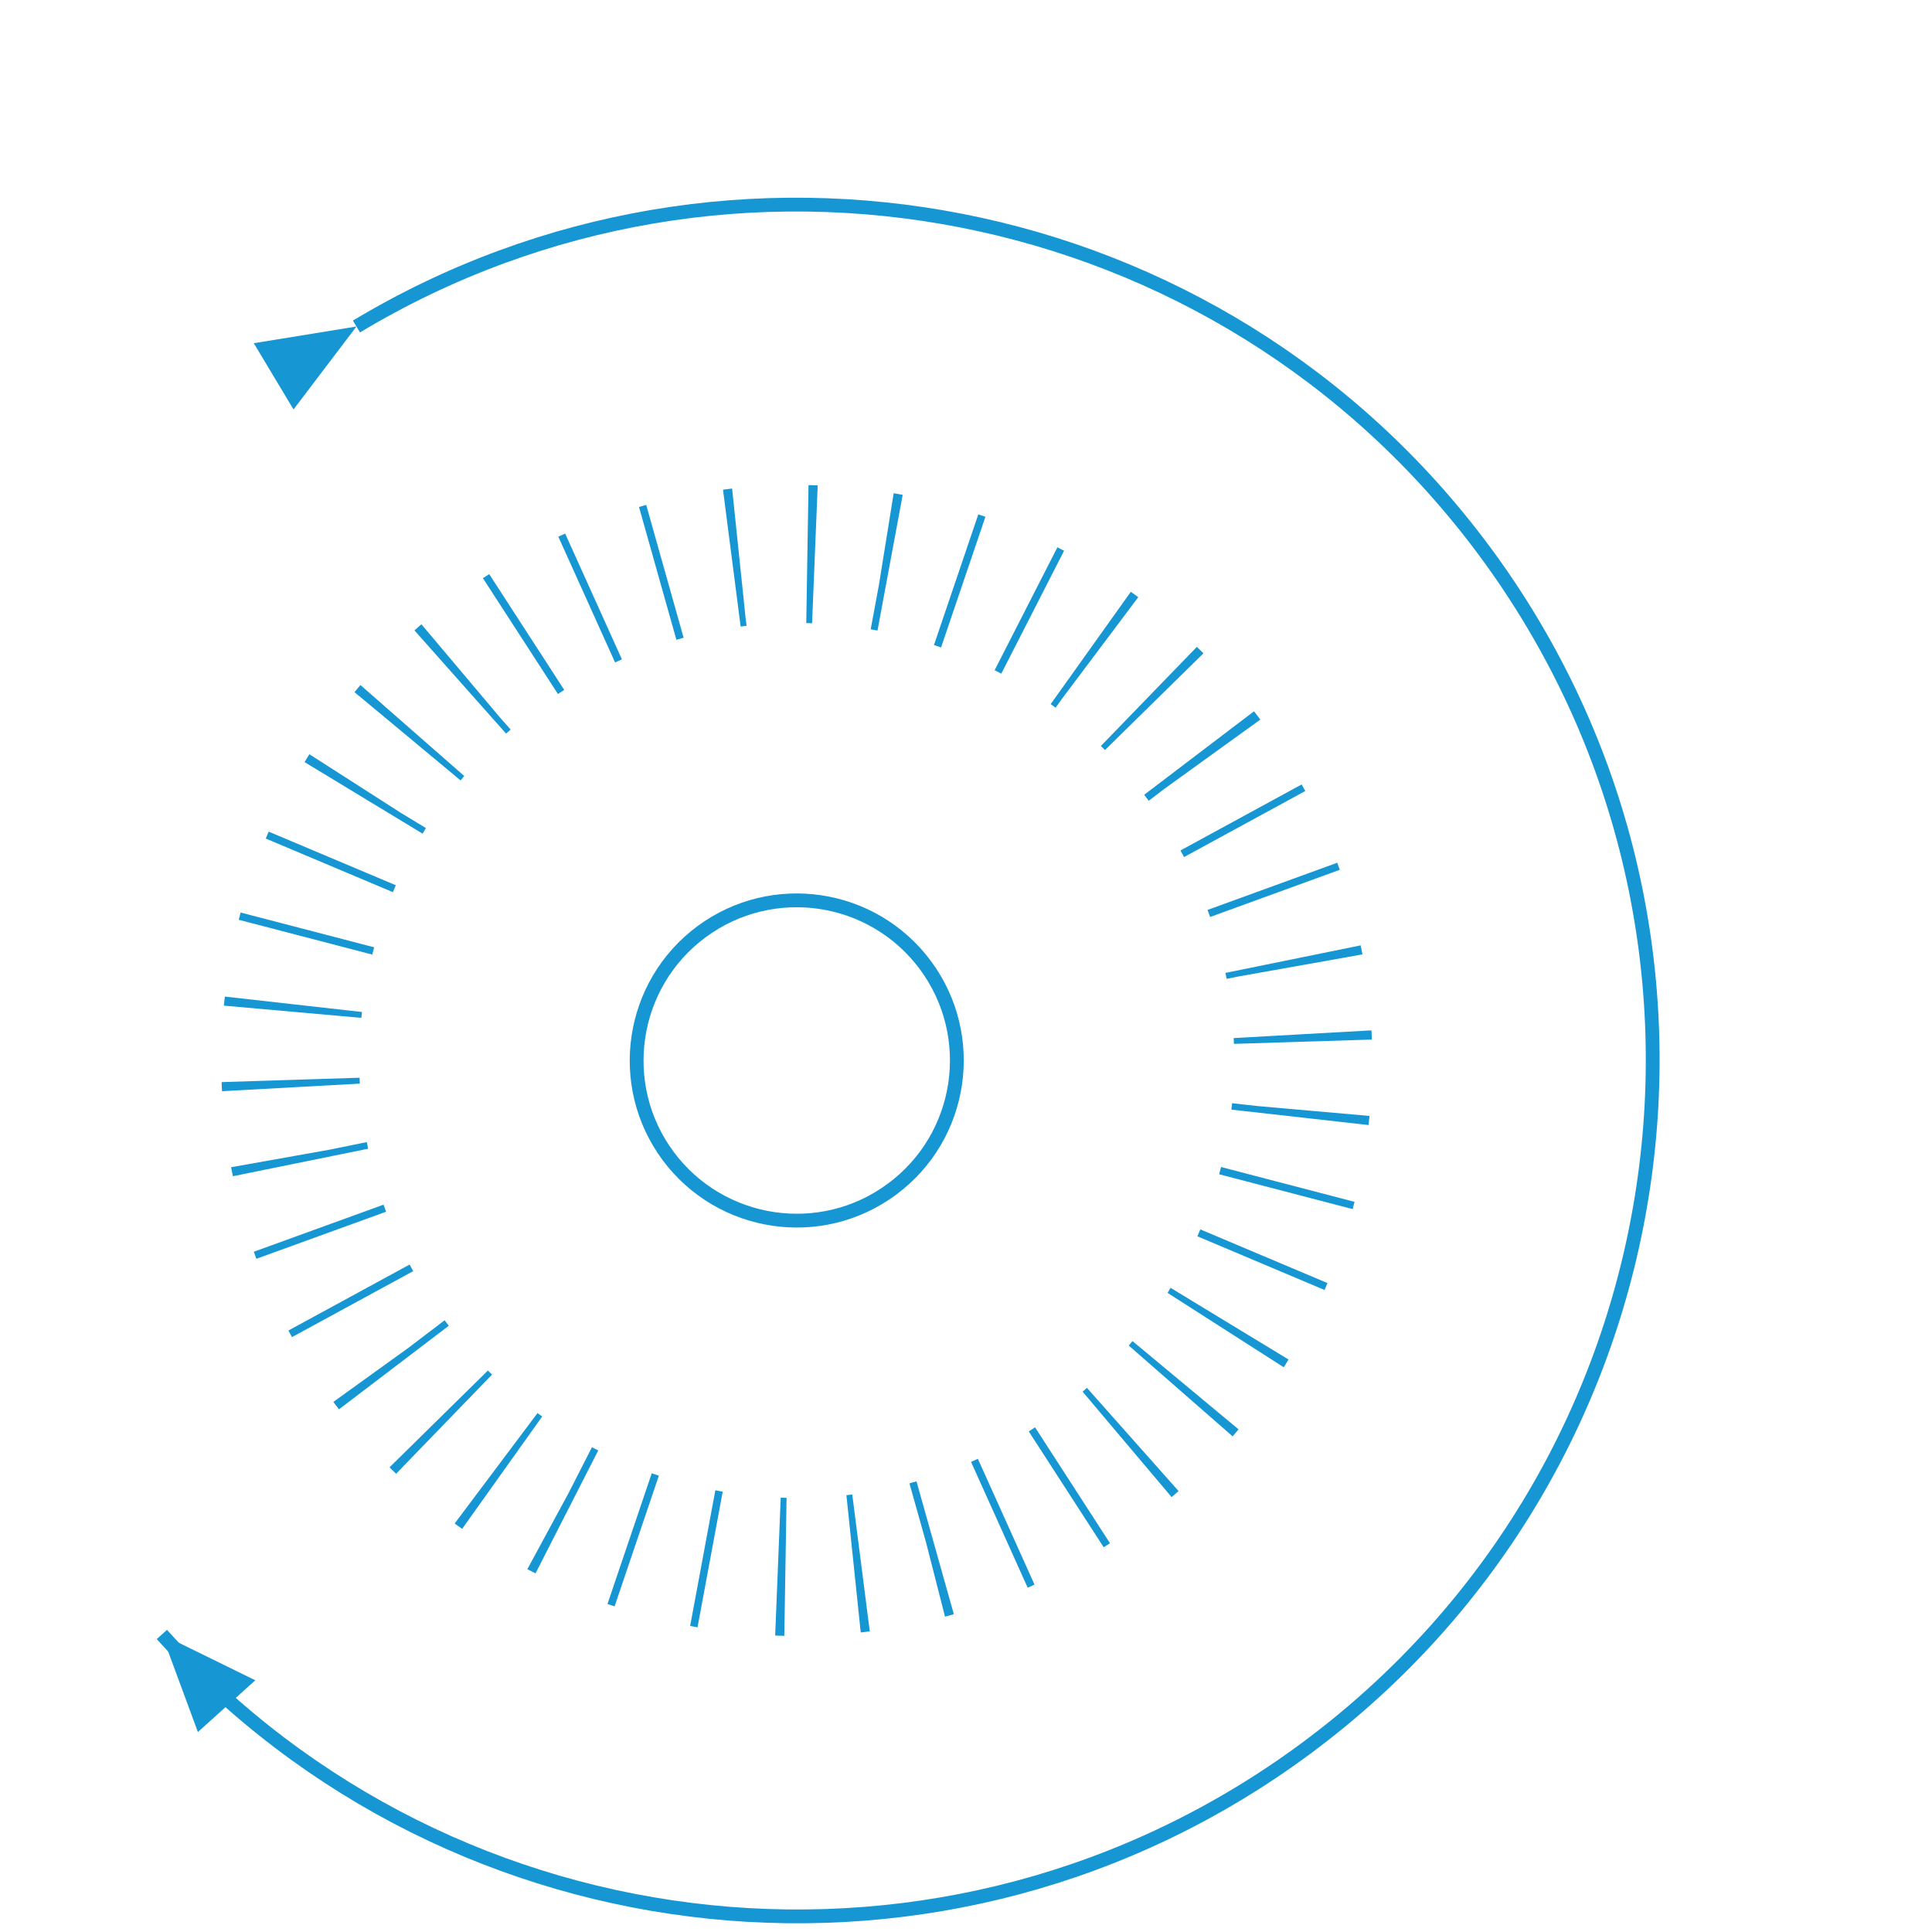
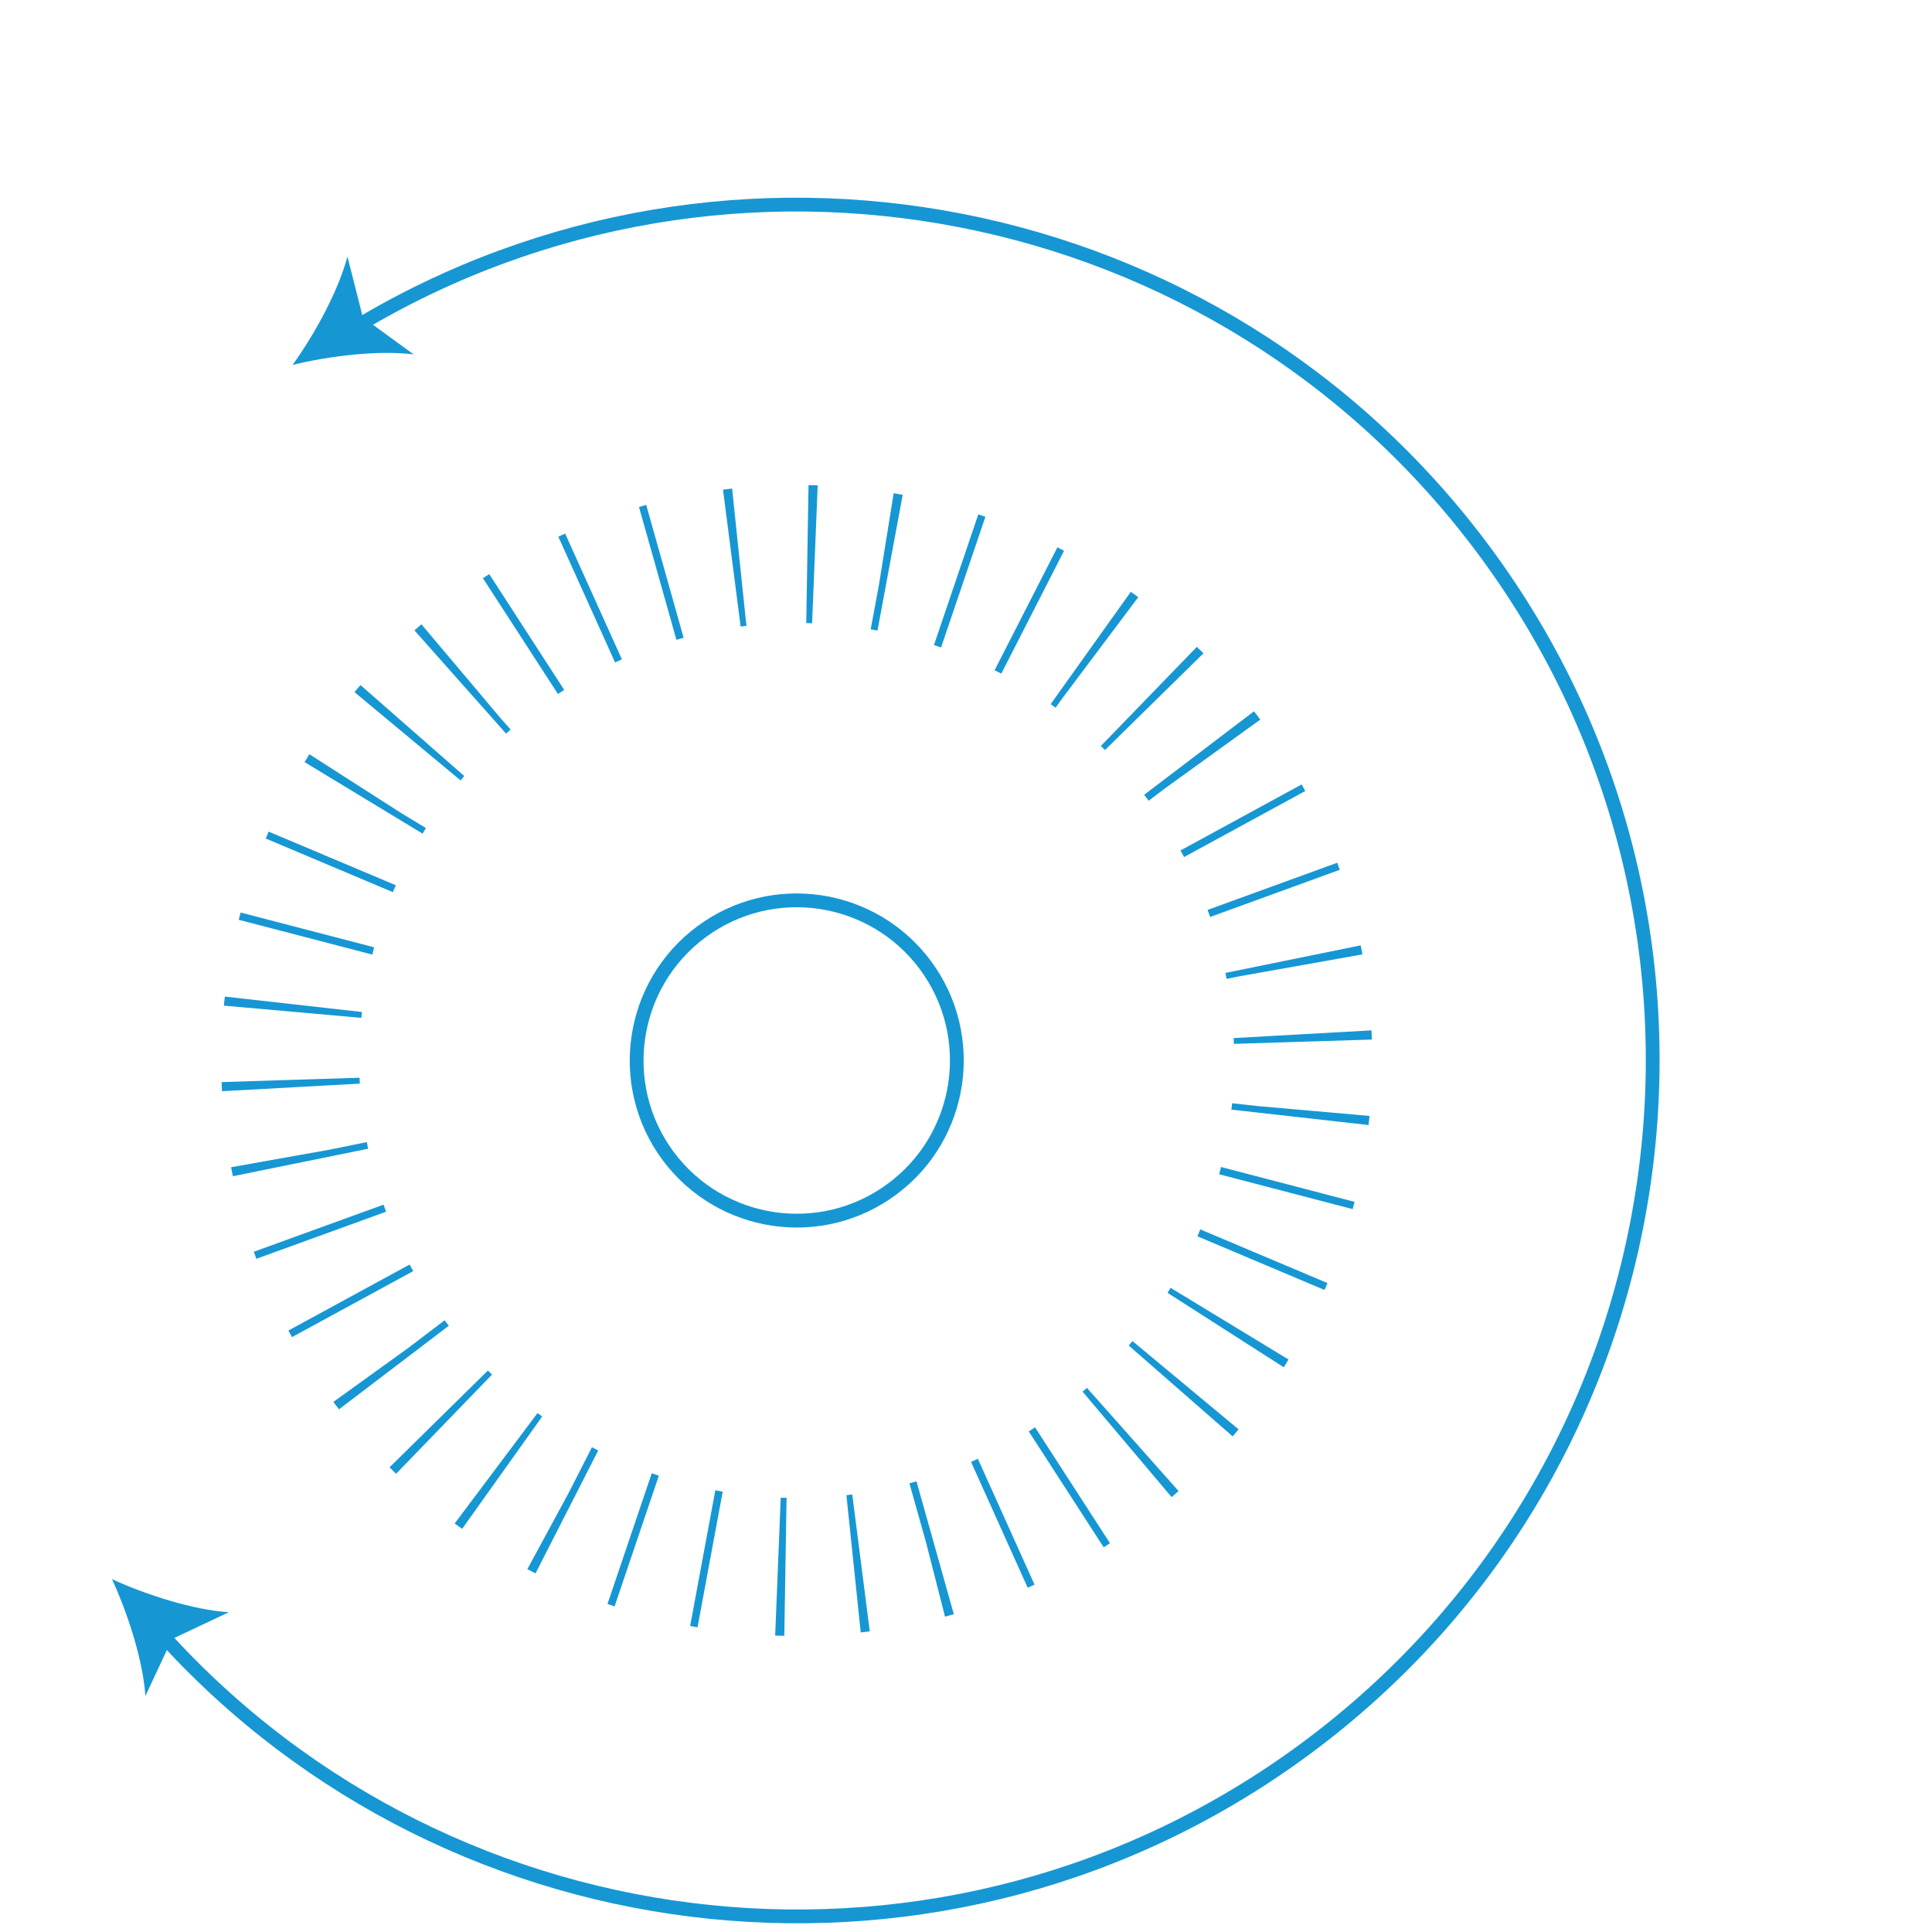
<svg xmlns="http://www.w3.org/2000/svg" viewBox="349 191 140 140" width="140" height="140">
  <path fill="none" stroke="#1697d4" stroke-width="1" stroke-linecap="butt" d="M416.06 260.94C412.24 255.79 404.98 254.71 399.83 258.52C394.68 262.34 393.6 269.61 397.41 274.76C401.23 279.9 408.49 280.99 413.64 277.17C418.79 273.36 419.87 266.09 416.06 260.94" />
  <path fill="none" stroke="#1697d4" stroke-width="10" stroke-dasharray=".544 4.945" stroke-linecap="butt" d="M436.22 246C424.16 229.71 401.17 226.29 384.89 238.36C368.6 250.42 365.18 273.41 377.24 289.7C389.31 305.98 412.3 309.4 428.58 297.34C444.87 285.27 448.29 262.28 436.22 246" />
  <path fill="none" stroke="#1697d4" stroke-width="1" stroke-linecap="butt" d="M360.73 309.44C381.87 332.88 417.77 336.86 443.66 317.68C471.18 297.29 476.96 258.45 456.57 230.93C437.38 205.04 401.88 198.39 374.83 214.66" />
-   <path fill="#1697d4" d="M360.73 309.44L367.50 312.76L363.34 316.51Z" />
-   <path fill="#1697d4" d="M374.83 214.66L370.27 220.67L367.39 215.87Z" />
+   <path fill="#1697d4" transform="translate(357.113 305.430) rotate(-132.047) scale(0.9) translate(-62.14 -4.05)" d="M62.14 4.05C59.25 3.15 55.63 1.54 53.35 -0.25L55.32 4.41L53.86 9.25C55.94 7.23 59.36 5.25 62.14 4.05" />
+   <path fill="#1697d4" transform="translate(370.203 217.443) rotate(148.974) scale(0.9) translate(-62.14 -4.05)" d="M62.14 4.05C59.25 3.15 55.63 1.54 53.35 -0.25L55.32 4.41L53.86 9.25C55.94 7.23 59.36 5.25 62.14 4.05" />
</svg>
